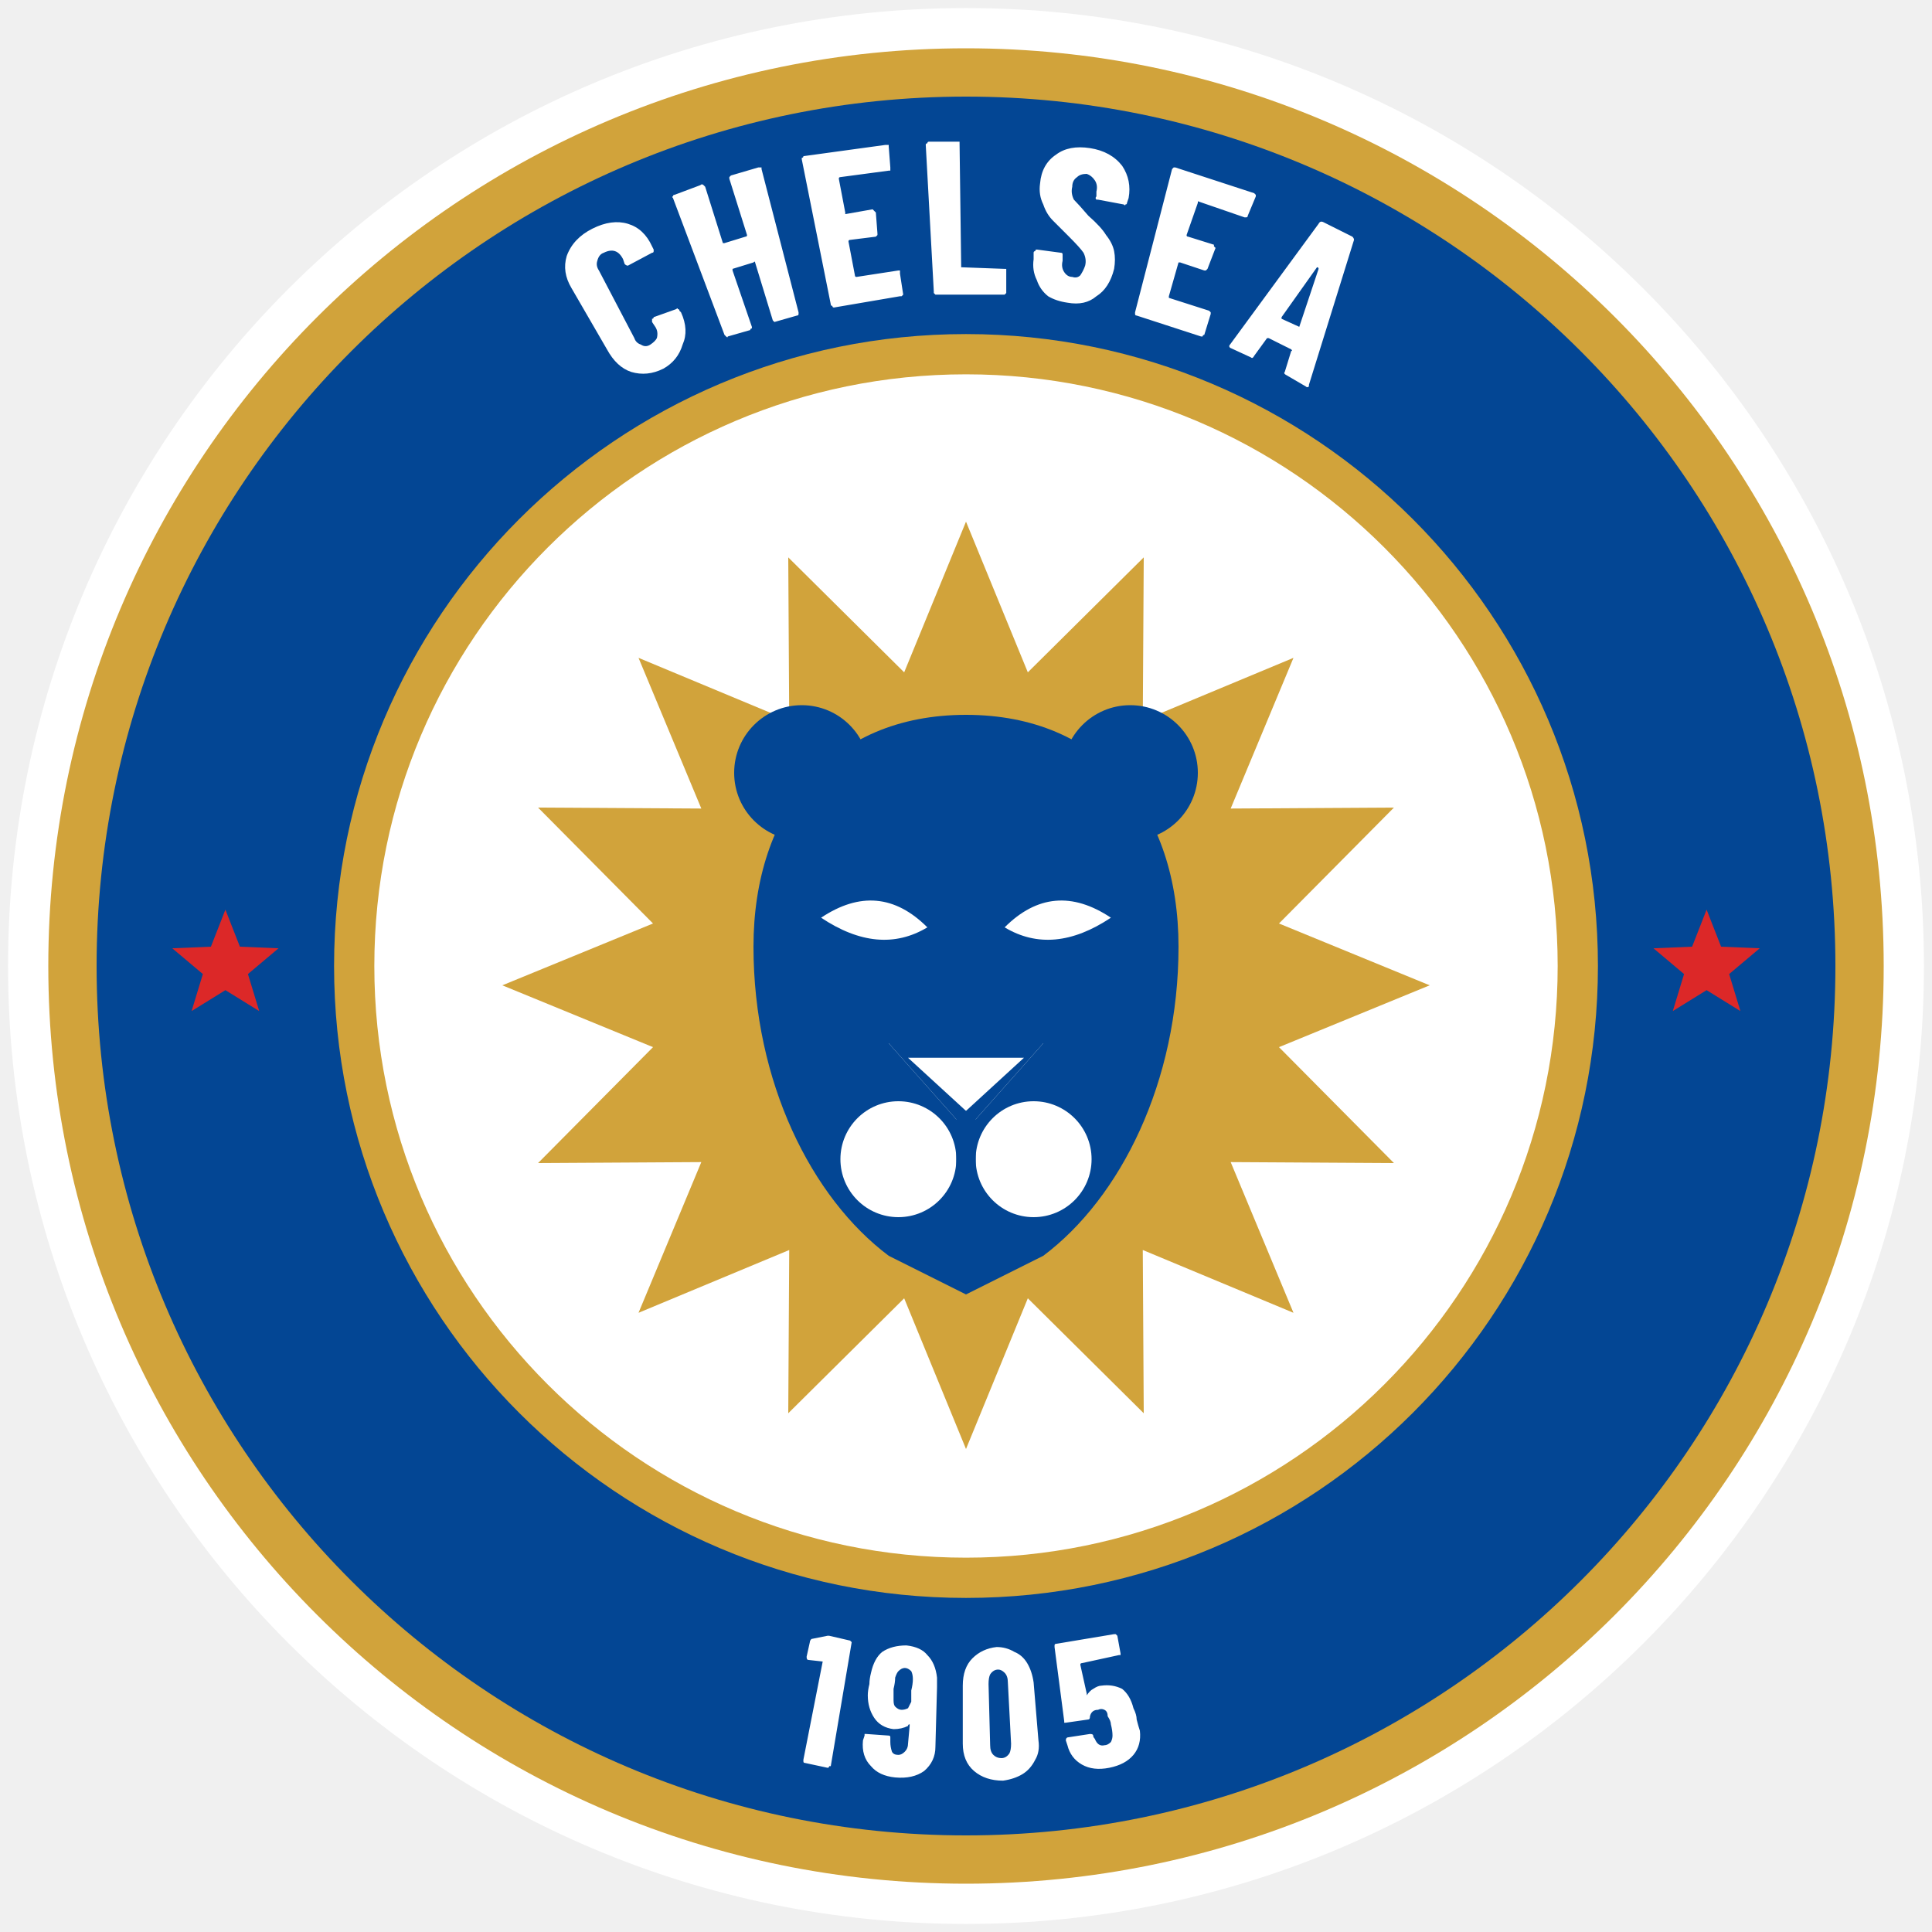
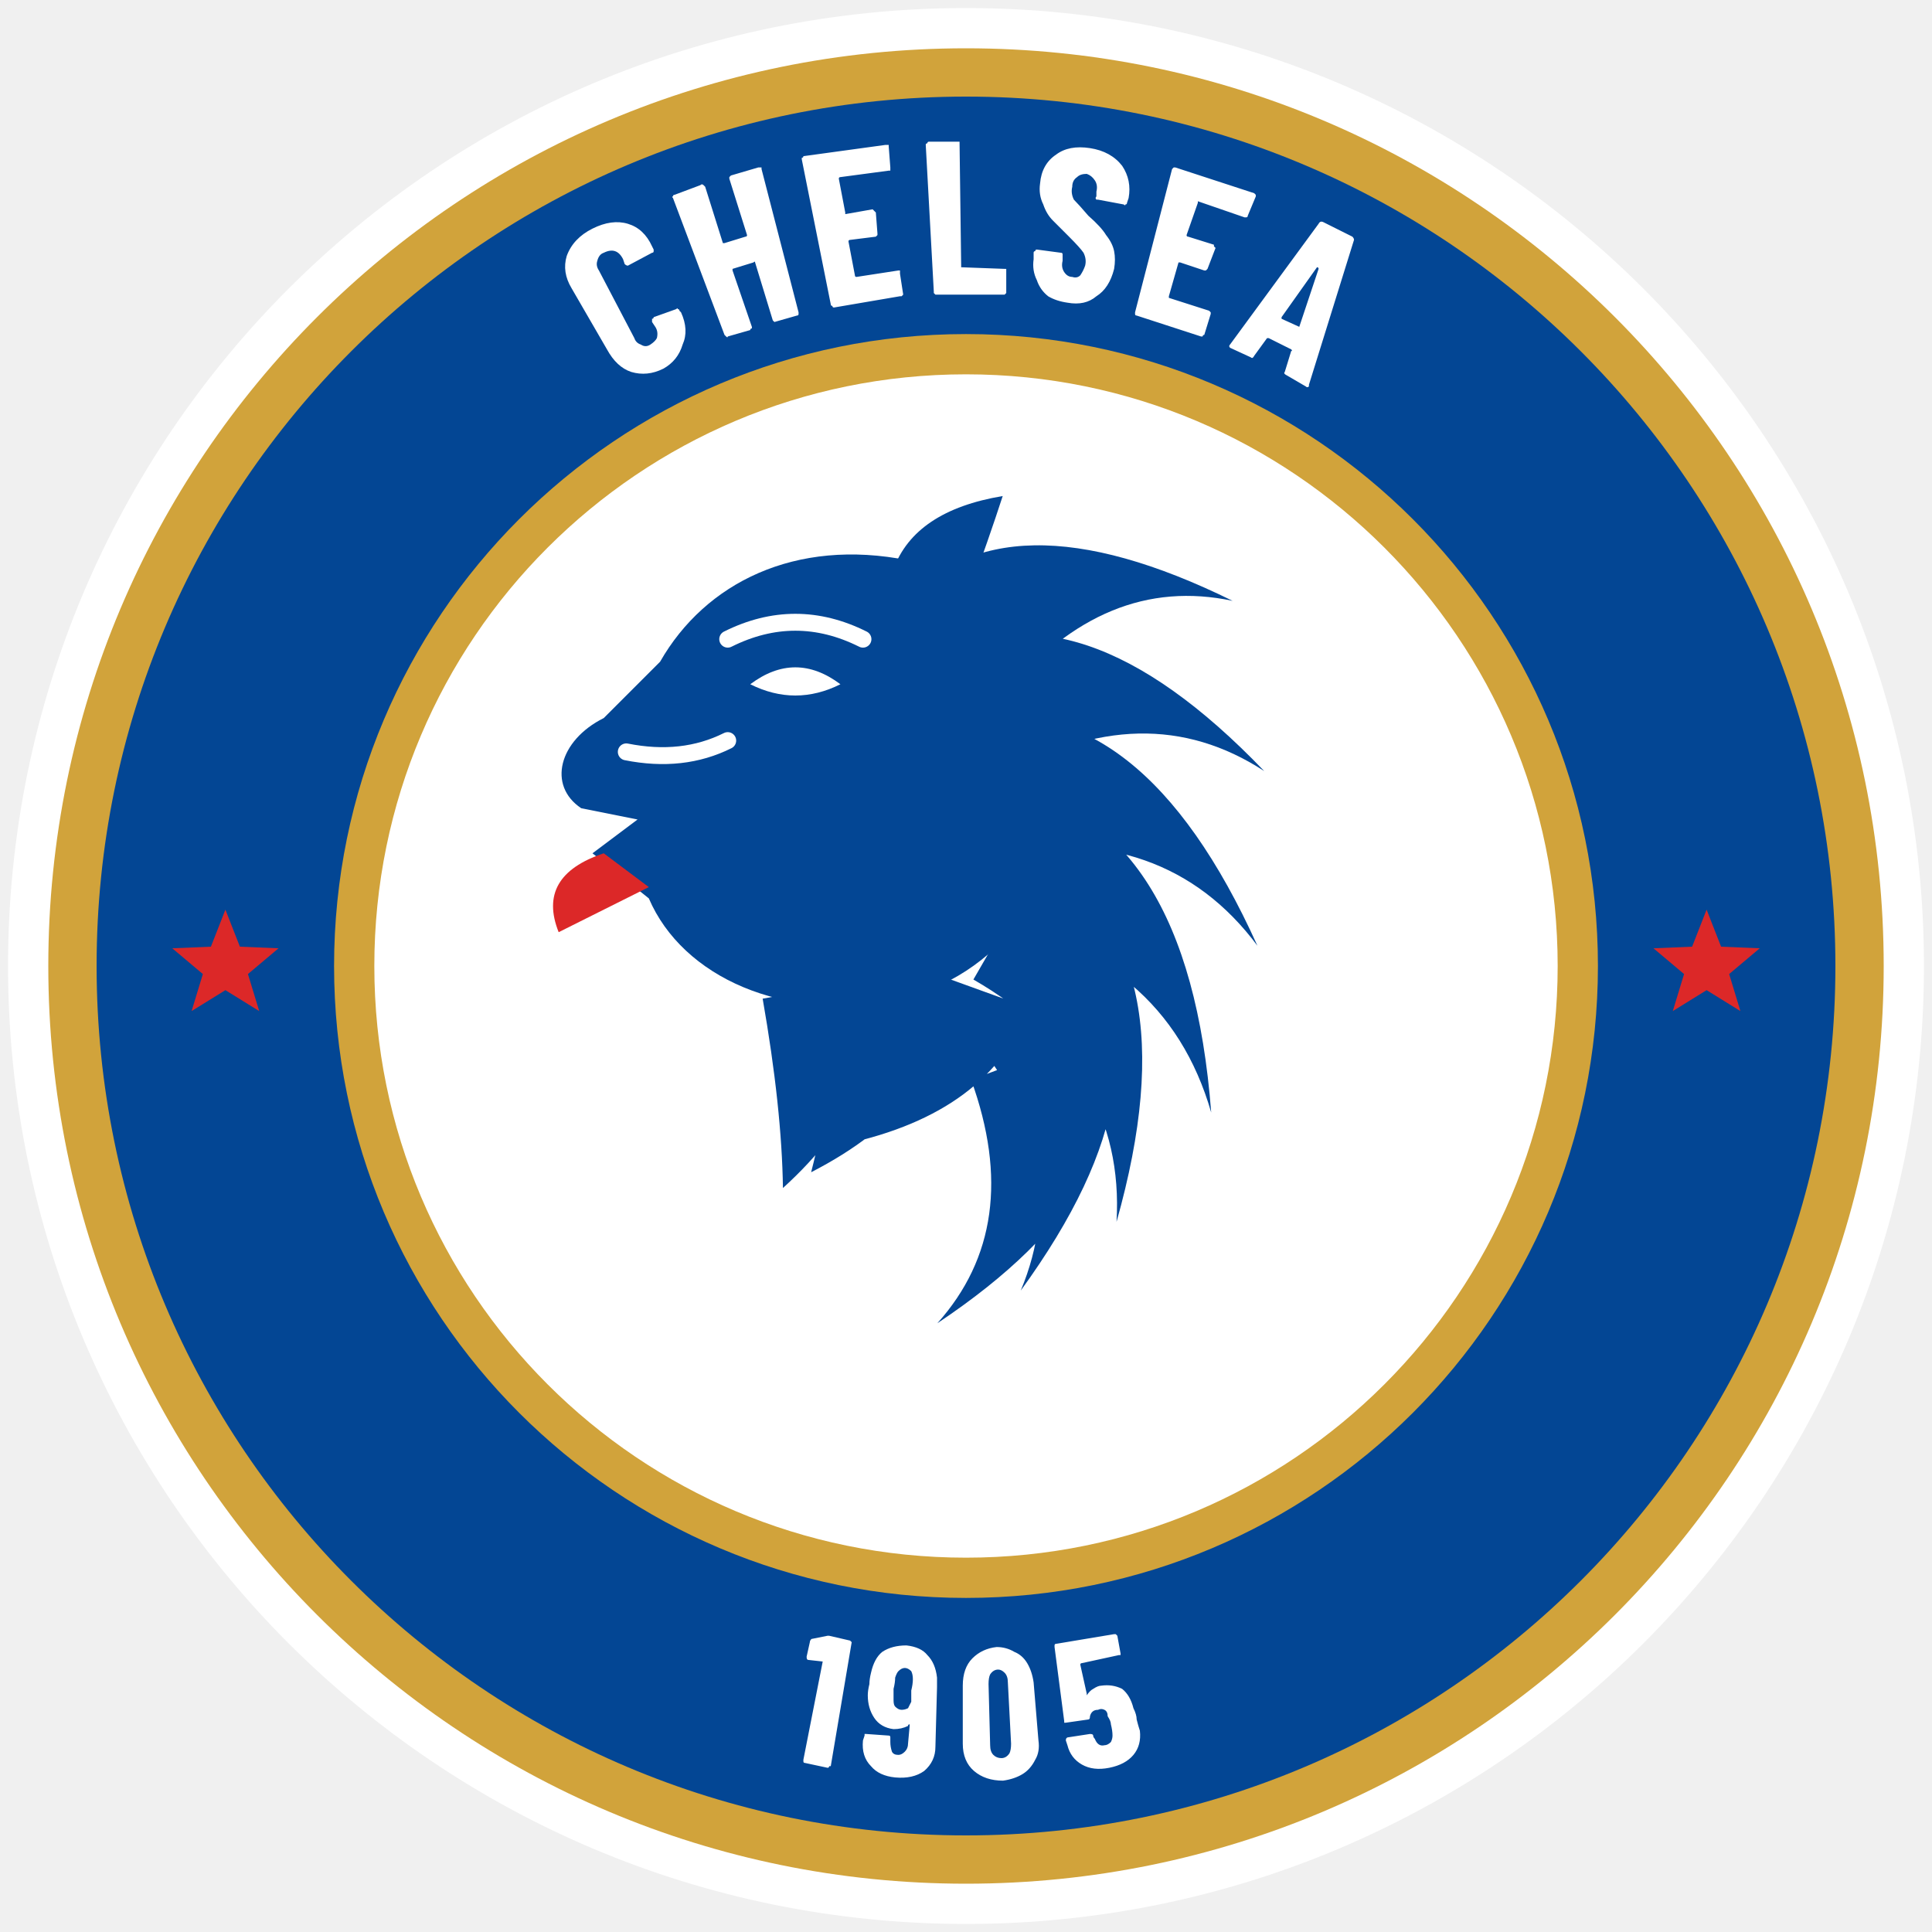
<svg xmlns="http://www.w3.org/2000/svg" viewBox="0 0 120 120" width="120" height="120">
  <defs>
    <clipPath id="c-chelsea">
      <path d="M6 60A54 54 0 1 1 114 60A54 54 0 1 1 6 60Z" />
    </clipPath>
  </defs>
  <path d="M3 60A57 57 0 1 1 117 60A57 57 0 1 1 3 60Z" fill="#fff" stroke="#fff" stroke-width="5" stroke-linejoin="round" />
  <path d="M3 60A57 57 0 1 1 117 60A57 57 0 1 1 3 60Z" fill="#d1a33b" />
  <path d="M6 60A54 54 0 1 1 114 60A54 54 0 1 1 6 60Z" fill="#034694" />
  <circle cx="60" cy="60" r="38" fill="#fff" stroke="#d1a33b" stroke-width="2.5" />
-   <g transform="translate(60 60) scale(0.6) translate(-50 -50)">
-     <path d="M50 4L56.4 19.6L68.4 7.7L68.3 24.6L83.9 18.1L77.4 33.7L94.3 33.6L82.4 45.6L98 52L82.4 58.4L94.3 70.4L77.4 70.3L83.9 85.9L68.3 79.4L68.4 96.3L56.4 84.4L50 100L43.6 84.4L31.6 96.3L31.7 79.4L16.1 85.9L22.6 70.3L5.7 70.4L17.6 58.4L2 52L17.6 45.6L5.7 33.6L22.6 33.7L16.1 18.1L31.7 24.6L31.6 7.7L43.6 19.6Z" fill="#d1a33b" />
-     <circle cx="33" cy="30" r="7" fill="#034694" />
-     <circle cx="67" cy="30" r="7" fill="#034694" />
-     <path d="M50 24C64 24 72 34 72 48C72 62 66 74 58 80L50 84L42 80C34 74 28 62 28 48C28 34 36 24 50 24Z" fill="#034694" />
-     <path d="M35 45Q41 41 46 46Q41 49 35 45Z" fill="#fff" />
-     <path d="M65 45Q59 41 54 46Q59 49 65 45Z" fill="#fff" />
-     <path d="M42 58L58 58L50 67Z" fill="#fff" />
-     <circle cx="43" cy="70" r="6" fill="#fff" />
-     <circle cx="57" cy="70" r="6" fill="#fff" />
-     <path d="M42 58L58 58L50 67Z" fill="#034694" />
-     <path d="M44 59.5L56 59.5L50 65Z" fill="#fff" />
-     <path d="M50 66L50 72" fill="none" stroke="#034694" stroke-width="2" stroke-linecap="round" stroke-linejoin="round" />
+   <g transform="translate(62 60) scale(0.7) translate(-50 -50)">
+     <path d="M50.6 25.9Q59.5 15.2 70.8 17.6Q50.3 7.5 41.4 18.1ZM50.2 33.2Q63 25.8 73.6 32.7Q57 15.4 44.2 22.8ZM49.4 39.9Q64.8 37.2 73 48.2Q62.7 25.4 47.4 28.1ZM48.6 45.9Q64.8 48.8 68.9 63Q66.9 37 50.6 34.1ZM47.8 51.2Q61.3 59 60.5 72.7Q67.3 48.6 53.8 40.8ZM47.4 55.9Q56.9 67.1 52 78.8Q66.1 59.4 56.6 48.1ZM47.6 60.1Q52.3 73.1 44.6 81.7Q63.6 69 58.8 55.9ZM29.1 52.9Q30.8 62.6 30.9 69.7Q40.6 60.9 38.9 51.1ZM36 51.6Q35.2 61.4 33.4 68.3Q45.1 62.3 46 52.4ZM43.3 50.3Q39.9 59.6 36.4 65.8Q49.3 63 52.7 53.7Z" fill="#034694" />
+     <path d="M42 14C32 12 24 16 20 23L15 28C11 30 10 34 13 36L18 37L14 40L19 44C22 51 31 55 41 53C50 51 56 43 56 33C56 23 50 16 42 14Z" fill="#034694" />
+     <path d="M47.3 17.2Q49.2 12 50.4 8.3Q42.6 9.6 40.7 14.8Z" fill="#034694" />
+     <path d="M15 40Q9 42 11 47Q15 45 19 43Z" fill="#dc2828" />
+     <path d="M28 25Q32 22 36 25Q32 27 28 25Z" fill="#fff" />
+     <path d="M26 21Q32 18 38 21M17 31Q22 32 26 30" fill="none" stroke="#fff" stroke-width="1.5" stroke-linecap="round" stroke-linejoin="round" />
  </g>
  <path d="M37.7 21.7L35.5 17.9Q34.9 16.9 35.2 15.9Q35.6 14.8 36.8 14.2Q38 13.6 39 13.9Q40 14.2 40.5 15.3L40.6 15.5Q40.6 15.5 40.6 15.6Q40.6 15.7 40.5 15.7L39 16.5Q38.9 16.5 38.8 16.4L38.7 16.1Q38.5 15.7 38.2 15.6Q37.9 15.5 37.5 15.7Q37.2 15.8 37.1 16.2Q37 16.5 37.2 16.8L39.4 21Q39.5 21.3 39.8 21.4Q40.1 21.6 40.4 21.4Q40.7 21.2 40.8 21Q40.9 20.6 40.7 20.3L40.5 20Q40.5 19.9 40.5 19.8Q40.6 19.8 40.6 19.7L42 19.2Q42.1 19.1 42.1 19.2Q42.2 19.2 42.2 19.3L42.3 19.4Q42.8 20.5 42.4 21.4Q42.1 22.4 41.2 22.9Q40.2 23.4 39.2 23.1Q38.3 22.8 37.7 21.7ZM45.4 10.9L47.1 10.4Q47.2 10.4 47.3 10.4Q47.3 10.4 47.3 10.5L49.6 19.4Q49.6 19.5 49.6 19.5Q49.6 19.6 49.5 19.6L48.1 20Q48.1 20 48 19.9Q48 19.9 48 19.9L46.9 16.3Q46.9 16.2 46.8 16.3L45.5 16.7Q45.5 16.7 45.5 16.8L46.7 20.3Q46.7 20.3 46.7 20.4Q46.6 20.4 46.6 20.5L45.2 20.9Q45.2 21 45.1 20.9Q45.1 20.9 45 20.8L41.8 12.3Q41.7 12.2 41.8 12.2Q41.8 12.1 41.9 12.1L43.5 11.5Q43.6 11.4 43.7 11.5Q43.7 11.5 43.8 11.6L44.9 15.1Q44.9 15.1 45 15.1L46.3 14.7Q46.4 14.7 46.4 14.6L45.3 11.1Q45.3 11 45.3 11Q45.4 10.9 45.4 10.9ZM55.2 10.6L52.2 11Q52.1 11 52.1 11.1L52.5 13.2Q52.5 13.3 52.5 13.3L54.2 13Q54.2 13 54.3 13.1Q54.3 13.1 54.4 13.2L54.5 14.5Q54.5 14.5 54.5 14.6Q54.4 14.7 54.4 14.7L52.8 14.9Q52.7 14.9 52.7 15L53.1 17.1Q53.1 17.2 53.2 17.2L55.8 16.8Q55.8 16.8 55.9 16.8Q55.9 16.9 55.9 17L56.1 18.3Q56.1 18.3 56 18.4Q56 18.4 55.9 18.4L51.8 19.1Q51.7 19.1 51.7 19Q51.6 19 51.6 18.9L49.8 9.9Q49.8 9.9 49.8 9.8Q49.9 9.8 49.9 9.7L55 9Q55.1 9 55.2 9Q55.2 9.1 55.2 9.1L55.3 10.4Q55.3 10.5 55.3 10.6Q55.2 10.6 55.2 10.6ZM58 18.1L57.5 9Q57.5 8.9 57.6 8.9Q57.6 8.8 57.7 8.8L59.4 8.8Q59.5 8.8 59.6 8.8Q59.6 8.8 59.6 8.9L59.7 16.5Q59.7 16.6 59.7 16.6L62.4 16.7Q62.5 16.7 62.5 16.7Q62.5 16.8 62.5 16.8L62.5 18.2Q62.5 18.2 62.4 18.3Q62.4 18.3 62.3 18.3L58.1 18.3Q58.1 18.3 58 18.2Q58 18.2 58 18.1ZM64.2 16.1L64.2 15.7Q64.2 15.6 64.3 15.6Q64.3 15.5 64.4 15.5L65.9 15.7Q66 15.7 66 15.8Q66 15.8 66 15.9L66 16.2Q65.9 16.6 66.1 16.9Q66.3 17.2 66.6 17.2Q66.9 17.3 67.1 17.1Q67.3 16.8 67.4 16.5Q67.5 16.1 67.3 15.7Q67.1 15.4 66.4 14.7Q65.8 14.1 65.4 13.7Q65 13.3 64.8 12.7Q64.5 12.1 64.6 11.4Q64.7 10.2 65.6 9.6Q66.4 9 67.7 9.2Q69 9.4 69.7 10.3Q70.3 11.2 70.1 12.3L70 12.6Q70 12.7 69.9 12.7Q69.9 12.8 69.8 12.7L68.2 12.4Q68.1 12.4 68.1 12.4Q68 12.3 68.1 12.2L68.1 11.9Q68.2 11.5 68 11.2Q67.8 10.9 67.5 10.8Q67.1 10.8 66.9 11Q66.6 11.2 66.6 11.6Q66.5 12 66.7 12.4Q67 12.7 67.6 13.4Q68.4 14.1 68.7 14.6Q69.1 15.1 69.2 15.6Q69.3 16.1 69.2 16.7Q68.9 17.9 68.1 18.4Q67.4 19 66.3 18.8Q65.6 18.7 65.1 18.4Q64.6 18 64.4 17.4Q64.1 16.8 64.2 16.1ZM77.3 13.5L74.4 12.5Q74.4 12.5 74.4 12.6L73.7 14.6Q73.7 14.7 73.8 14.7L75.4 15.2Q75.4 15.3 75.4 15.3Q75.5 15.4 75.5 15.4L75 16.7Q75 16.7 74.9 16.8Q74.9 16.8 74.8 16.8L73.3 16.3Q73.2 16.3 73.2 16.3L72.6 18.4Q72.6 18.5 72.6 18.5L75.1 19.3Q75.2 19.4 75.2 19.4Q75.2 19.5 75.2 19.5L74.8 20.8Q74.7 20.8 74.7 20.9Q74.6 20.9 74.6 20.9L70.6 19.6Q70.5 19.6 70.5 19.5Q70.5 19.5 70.5 19.4L72.8 10.5Q72.8 10.5 72.9 10.4Q72.9 10.4 73 10.4L77.9 12Q77.9 12 78 12.1Q78 12.1 78 12.2L77.5 13.4Q77.5 13.5 77.4 13.5Q77.4 13.5 77.3 13.5ZM79.8 23.1L80.2 21.8Q80.3 21.8 80.2 21.7L78.8 21Q78.7 21 78.7 21L77.9 22.1Q77.8 22.3 77.7 22.2L76.4 21.6Q76.3 21.5 76.4 21.4L81.9 13.9Q82 13.7 82.2 13.8L84 14.7Q84.1 14.8 84.1 14.9L81.3 23.9L81.3 24Q81.2 24.1 81.1 24L79.9 23.3Q79.7 23.2 79.8 23.1ZM79.6 19.8L80.7 20.3Q80.7 20.3 80.7 20.3L81.9 16.7Q81.9 16.6 81.8 16.6Q81.8 16.6 81.8 16.6L79.6 19.7Q79.6 19.8 79.6 19.8Z" fill="#fff" />
  <path d="M51.5 101.6L52.8 101.9Q52.8 101.9 52.8 101.9Q52.9 102 52.9 102L51.6 109.7Q51.6 109.7 51.5 109.7Q51.5 109.8 51.4 109.8L50 109.5Q49.9 109.5 49.9 109.4Q49.9 109.4 49.9 109.3L51.1 103.2Q51.1 103.2 51.1 103.2L50.2 103.1L50.2 103.1Q50.1 103.1 50.1 102.9L50.3 102Q50.3 101.9 50.4 101.8L51.4 101.6Q51.5 101.6 51.5 101.6ZM55.6 110.4Q54.6 110.3 54.1 109.7Q53.5 109.1 53.6 108.1L53.7 107.8Q53.7 107.7 53.7 107.7Q53.8 107.7 53.8 107.7L55.2 107.8Q55.3 107.8 55.3 107.9Q55.3 107.9 55.3 108L55.3 108.2Q55.3 108.5 55.4 108.8Q55.5 109 55.8 109Q56 109 56.2 108.8Q56.4 108.6 56.4 108.3L56.5 107.2Q56.5 107.1 56.5 107.1Q56.4 107.1 56.4 107.2Q56 107.4 55.5 107.4Q54.7 107.3 54.3 106.7Q53.9 106.1 53.9 105.3Q53.9 105 54 104.6Q54 104.3 54.1 103.9Q54.3 103 54.8 102.6Q55.4 102.2 56.3 102.2Q57.2 102.3 57.6 102.8Q58.1 103.3 58.2 104.2Q58.2 104.6 58.2 104.8L58.1 108.5Q58.1 109.4 57.4 110Q56.7 110.5 55.6 110.4ZM56.6 105Q56.7 104.6 56.7 104.3Q56.7 104 56.6 103.8Q56.4 103.6 56.2 103.6Q56 103.6 55.8 103.8Q55.7 103.9 55.6 104.2Q55.6 104.5 55.5 104.9Q55.5 105.1 55.5 105.6Q55.5 105.9 55.6 106Q55.8 106.2 56 106.2Q56.2 106.2 56.4 106.1Q56.5 105.9 56.6 105.7Q56.6 105.4 56.6 105ZM59.8 108.3L59.8 104.7Q59.8 103.6 60.4 103Q61 102.4 61.9 102.3Q62.5 102.3 63 102.6Q63.5 102.8 63.8 103.3Q64.1 103.8 64.2 104.5L64.5 108.1Q64.6 108.8 64.3 109.3Q64 109.9 63.5 110.2Q63 110.5 62.3 110.6Q61.2 110.6 60.5 110Q59.8 109.4 59.8 108.3ZM62.8 108.3L62.6 104.5Q62.6 104.1 62.4 103.9Q62.2 103.7 62 103.7Q61.7 103.7 61.5 104Q61.4 104.2 61.4 104.6L61.5 108.4Q61.5 108.8 61.7 109Q61.9 109.2 62.2 109.2Q62.5 109.2 62.7 108.9Q62.8 108.7 62.8 108.3ZM70.6 106.8Q70.7 107.2 70.8 107.5Q70.9 108.4 70.4 109Q69.9 109.6 68.9 109.8Q67.9 110 67.2 109.6Q66.5 109.2 66.3 108.4L66.2 108.1Q66.2 107.9 66.4 107.9L67.7 107.7Q67.9 107.7 67.9 107.8Q67.9 107.9 68 108Q68.2 108.5 68.6 108.4Q68.8 108.4 69 108.2Q69.1 108 69.1 107.8Q69.1 107.5 69 107.1Q69 106.9 68.8 106.6Q68.8 106.3 68.6 106.2Q68.4 106.1 68.2 106.2Q67.8 106.2 67.7 106.6Q67.7 106.8 67.6 106.8L66.2 107Q66.2 107 66.1 107Q66.1 106.9 66.1 106.9L65.5 102.3Q65.5 102.2 65.5 102.2Q65.5 102.1 65.6 102.1L69.2 101.5Q69.3 101.5 69.3 101.5Q69.3 101.5 69.4 101.6L69.6 102.7Q69.6 102.7 69.6 102.8Q69.6 102.8 69.5 102.8L67.2 103.3Q67.1 103.3 67.1 103.4L67.5 105.2Q67.5 105.3 67.5 105.3Q67.5 105.3 67.5 105.3Q67.7 105 67.9 104.9Q68.2 104.7 68.4 104.7Q69.1 104.6 69.7 104.9Q70.2 105.3 70.4 106.1Q70.6 106.5 70.6 106.8Z" fill="#fff" />
  <path d="M14 56.5L14.9 58.8L17.3 58.9L15.4 60.5L16.1 62.8L14 61.5L11.9 62.8L12.6 60.5L10.7 58.9L13.1 58.8Z" fill="#dc2828" />
  <path d="M106 56.5L106.9 58.8L109.3 58.9L107.4 60.5L108.1 62.8L106 61.5L103.9 62.8L104.6 60.5L102.7 58.9L105.1 58.8Z" fill="#dc2828" />
</svg>
